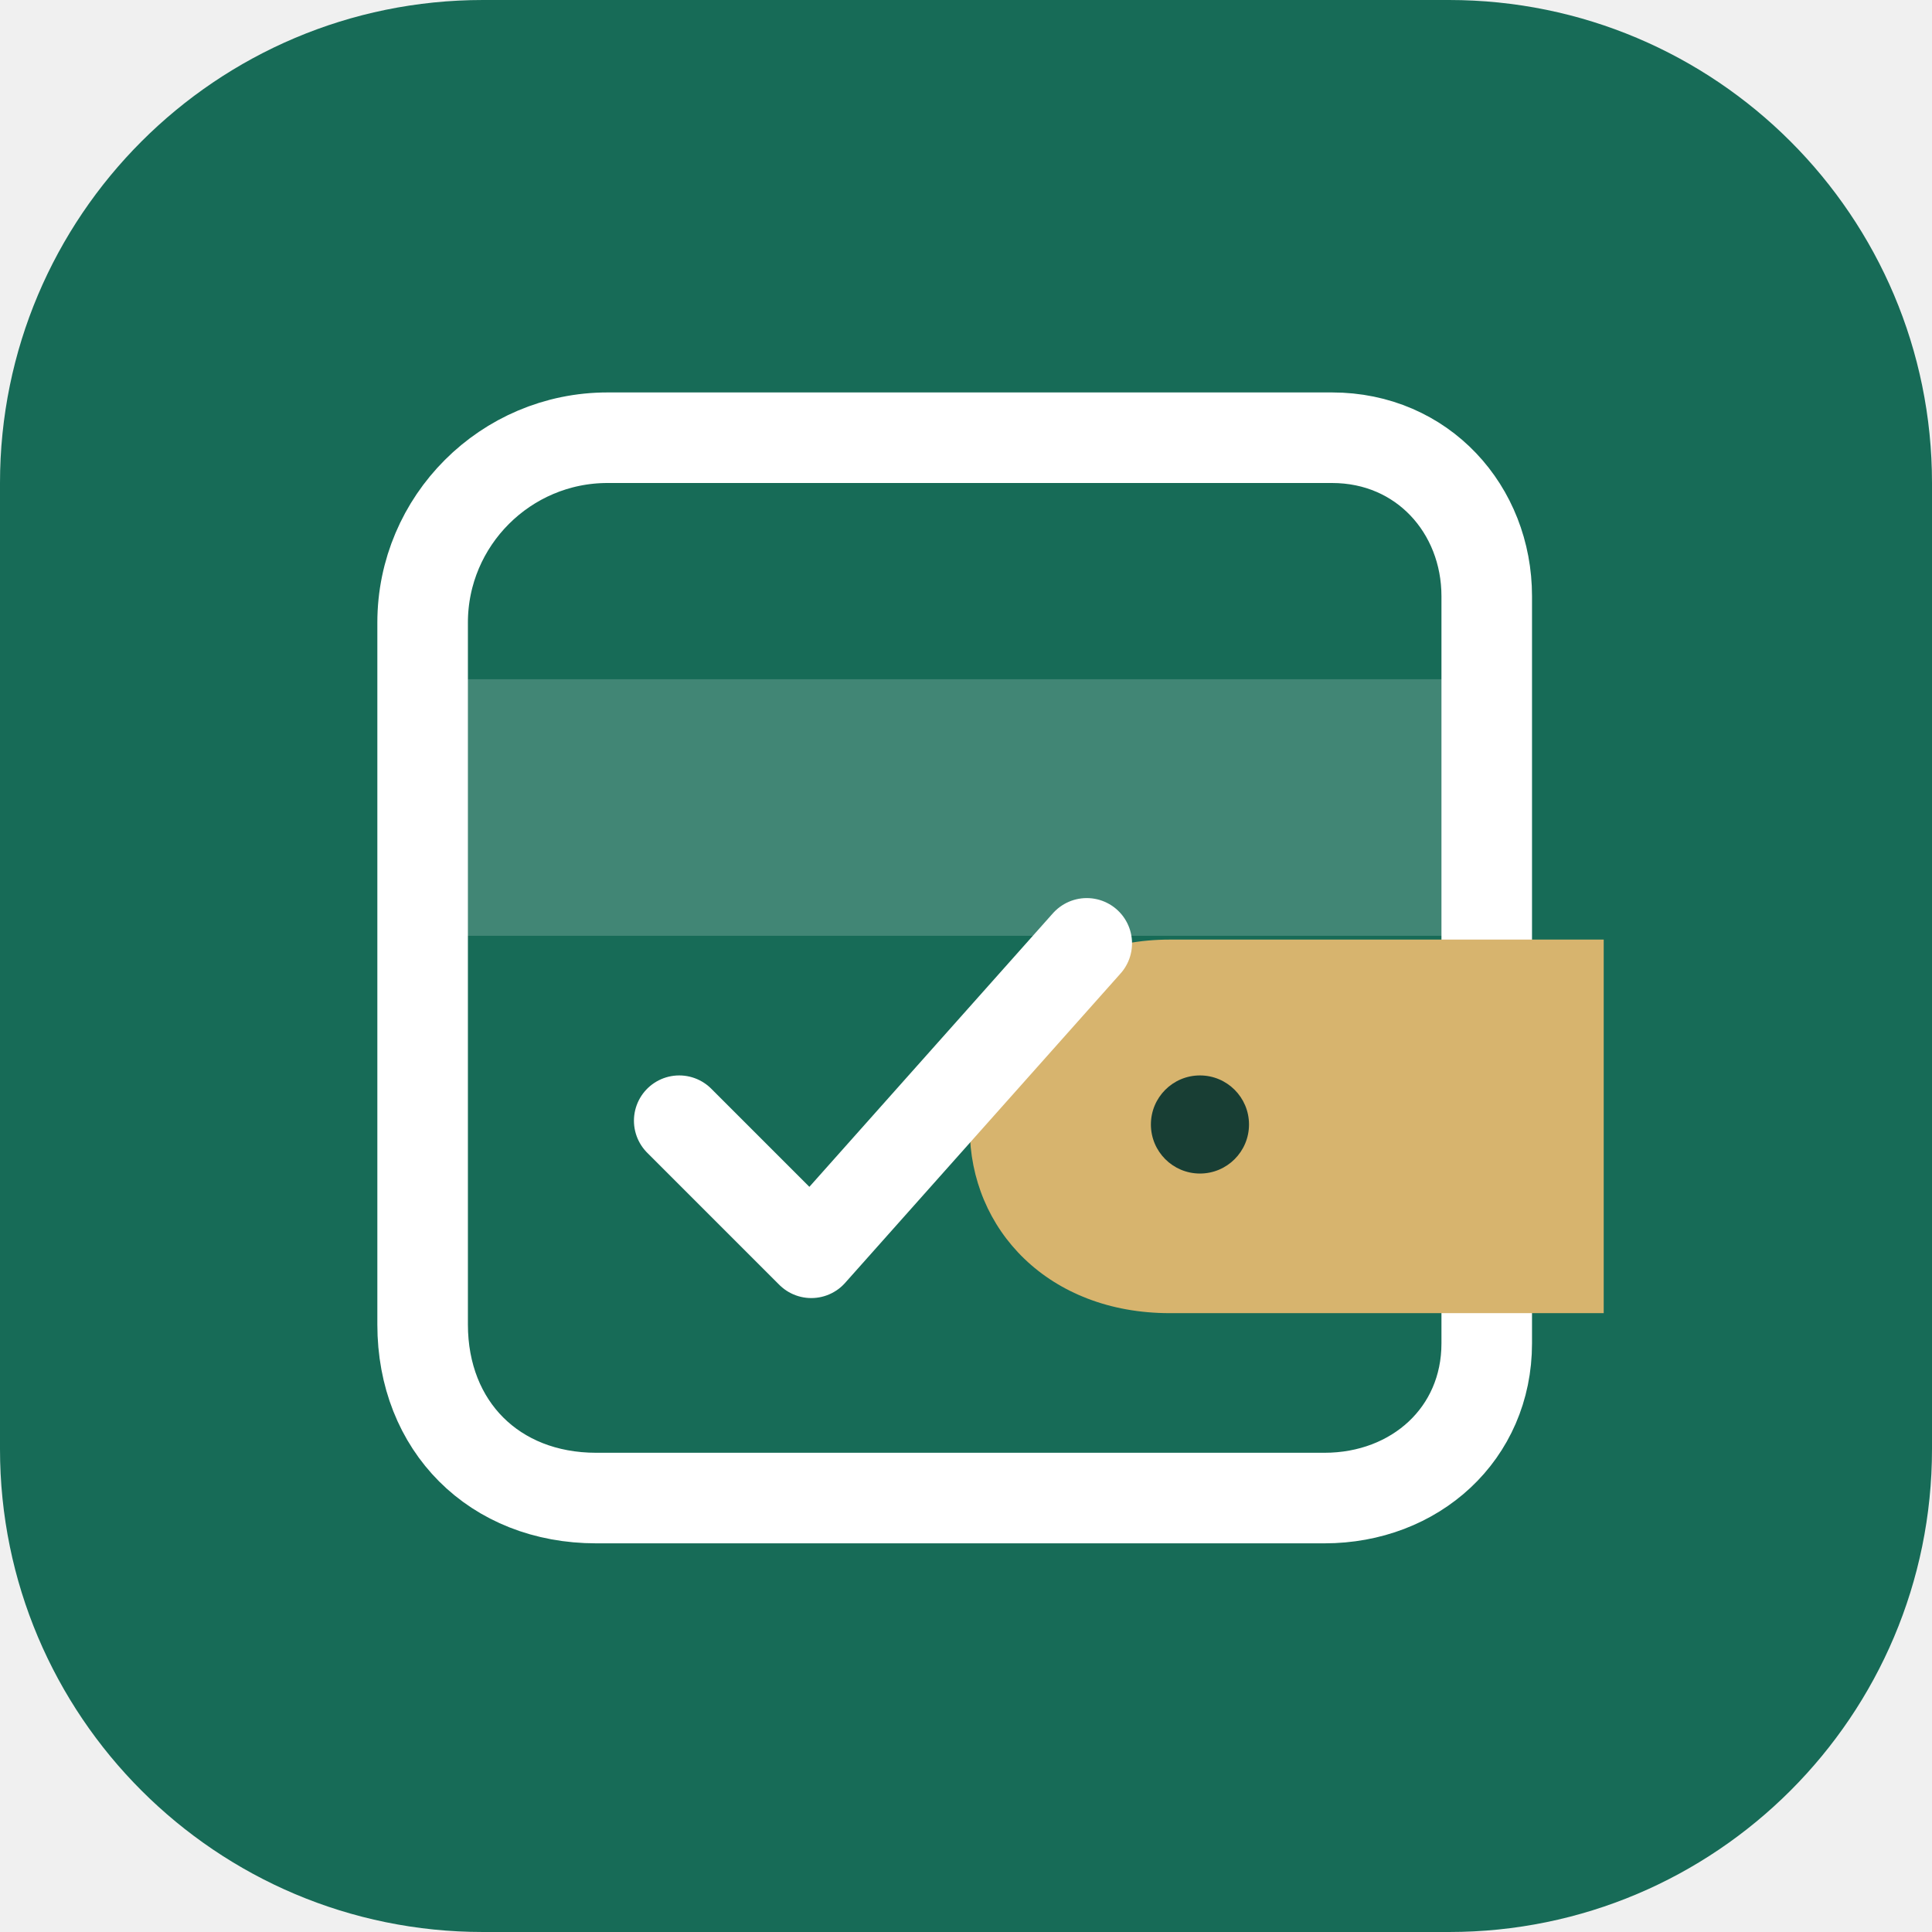
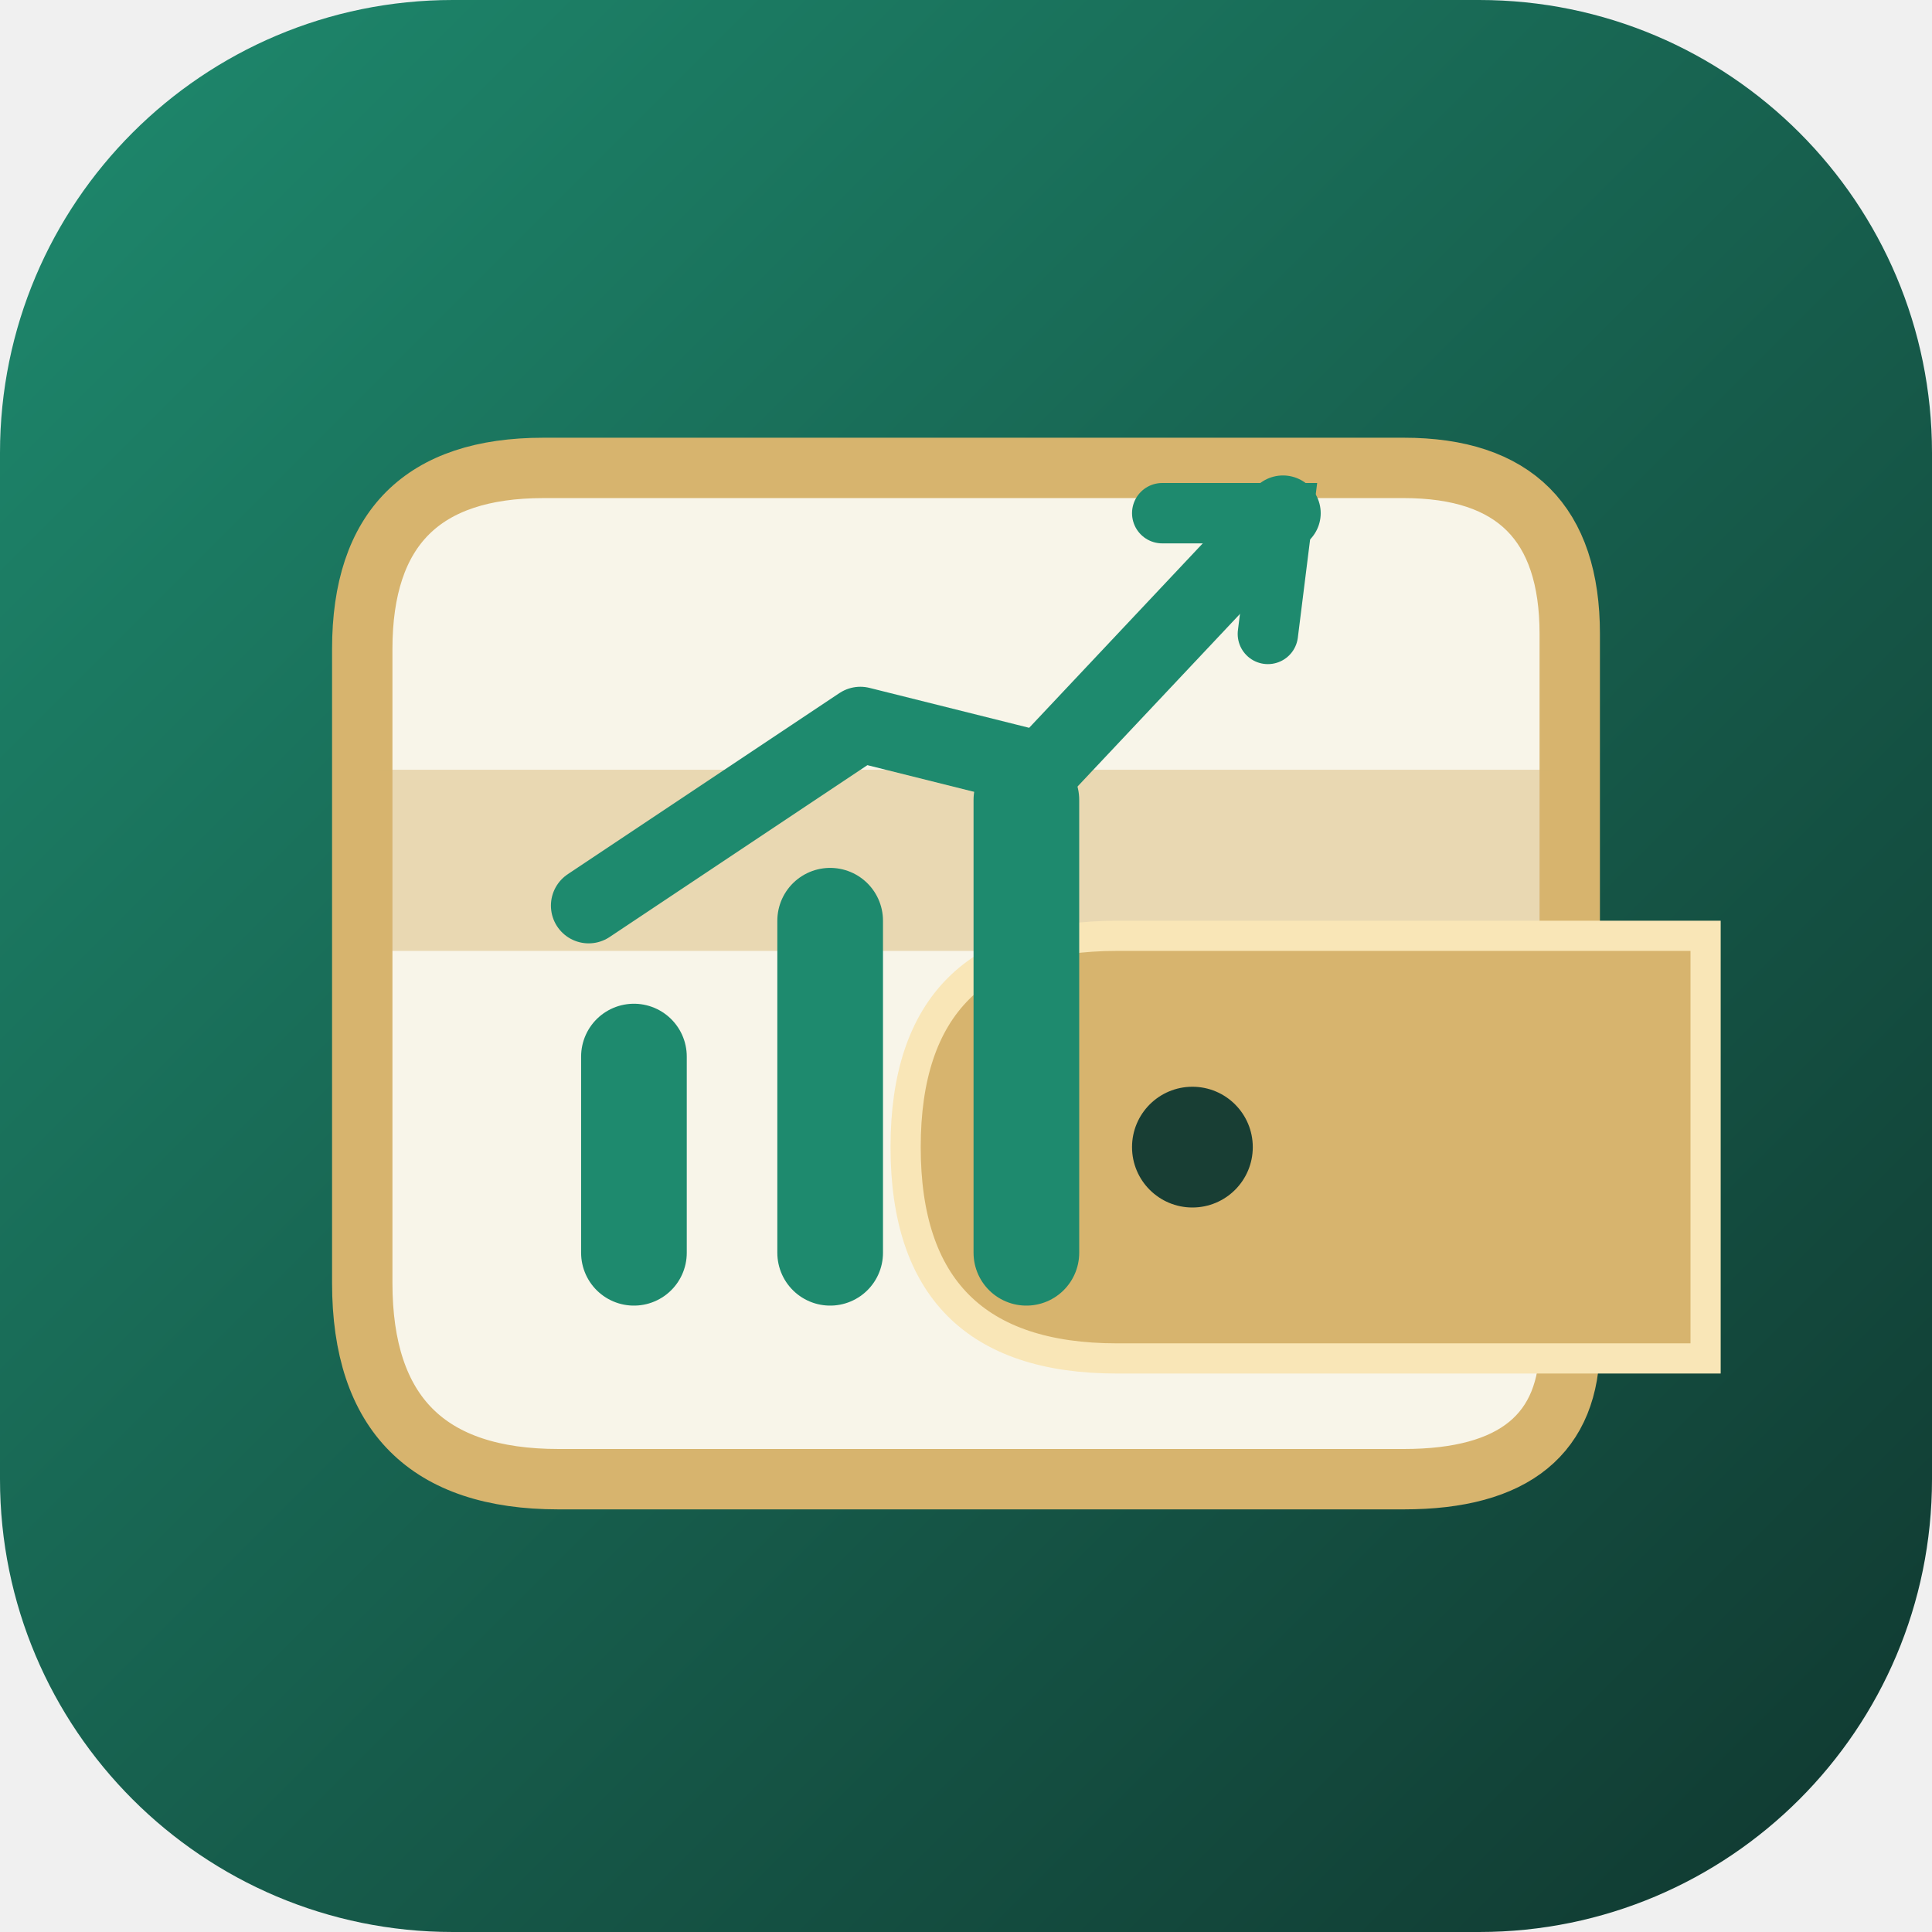
- <svg xmlns="http://www.w3.org/2000/svg" viewBox="0 0 512 512">
-   <rect width="512" height="512" rx="128" fill="#176b57" />
-   <path d="M112 165c0-27 22-49 49-49h192c24 0 41 19 41 42v198c0 24-19 41-43 41H158c-27 0-46-19-46-46V165Z" fill="none" stroke="#fff" stroke-width="24" />
-   <path d="M115 180h279v68H115z" fill="#fff" opacity=".18" />
-   <path d="M310 249h115v99H310c-32 0-53-22-53-49s21-50 53-50Z" fill="#d7b46e" />
-   <circle cx="318" cy="298" r="13" fill="#183e34" />
-   <path d="m180 297 35 35 73-82" fill="none" stroke="#fff" stroke-width="24" stroke-linecap="round" stroke-linejoin="round" />
+ <svg xmlns="http://www.w3.org/2000/svg" viewBox="0 0 128 128">
+   <defs>
+     <linearGradient id="g" x1="0" y1="0" x2="1" y2="1">
+       <stop stop-color="#1e8a6e" />
+       <stop offset="1" stop-color="#10372f" />
+     </linearGradient>
+   </defs>
+   <rect width="128" height="128" rx="30" fill="url(#g)" />
+   <path d="M24 43q0-12 12-12h57q11 0 11 11v47q0 9-11 9H37q-13 0-13-13V43Z" fill="#f8f5e9" stroke="#d7b46e" stroke-width="4" />
+   <path d="M25 51h78v12H25z" fill="#d7b46e" opacity=".45" />
+   <path d="M74 62h39v28H74q-14 0-14-14t14-14Z" fill="#d7b46e" stroke="#f9e6b7" stroke-width="2" />
+   <circle cx="79" cy="76" r="4" fill="#183e34" />
+   <path d="M42 83V70m13 13V61m13 22V53" stroke="#1e8a6e" stroke-width="7" stroke-linecap="round" />
+   <path d="m39 60 18-12 12 3 16-17" fill="none" stroke="#1e8a6e" stroke-width="5" stroke-linecap="round" stroke-linejoin="round" />
+   <path d="m77 34 8 0-1 8" fill="none" stroke="#1e8a6e" stroke-width="4" stroke-linecap="round" />
</svg>
